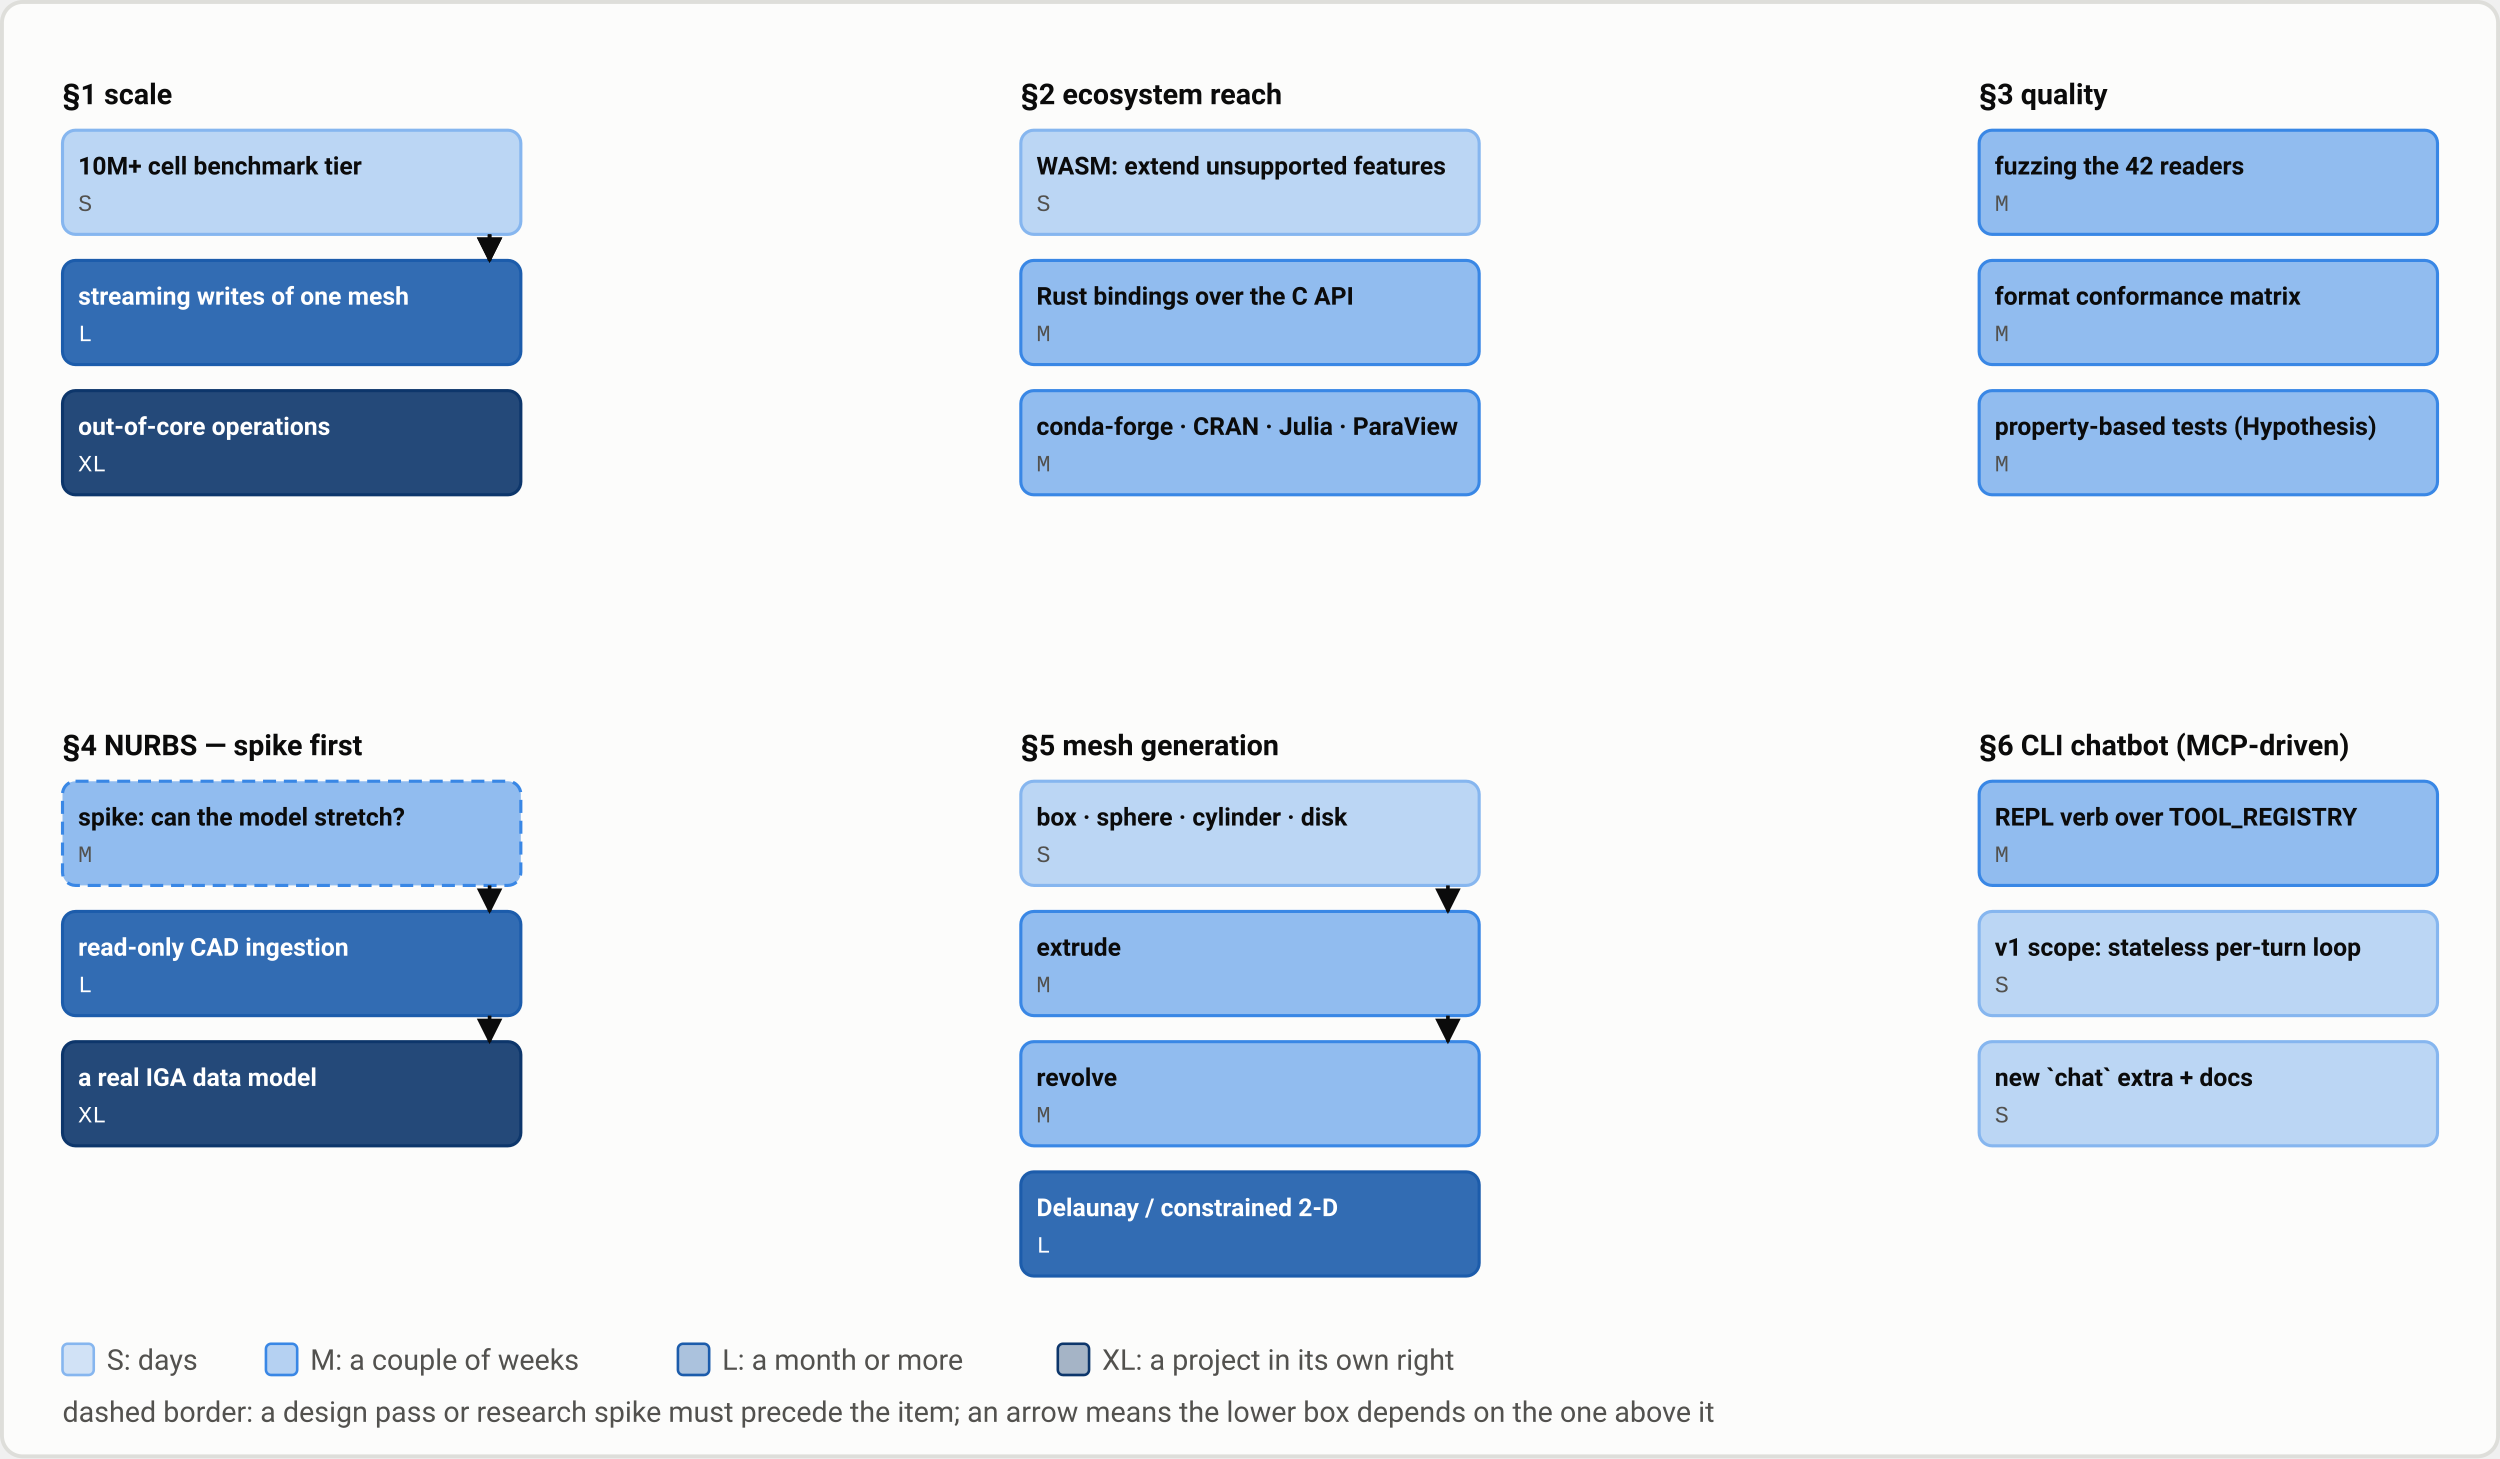
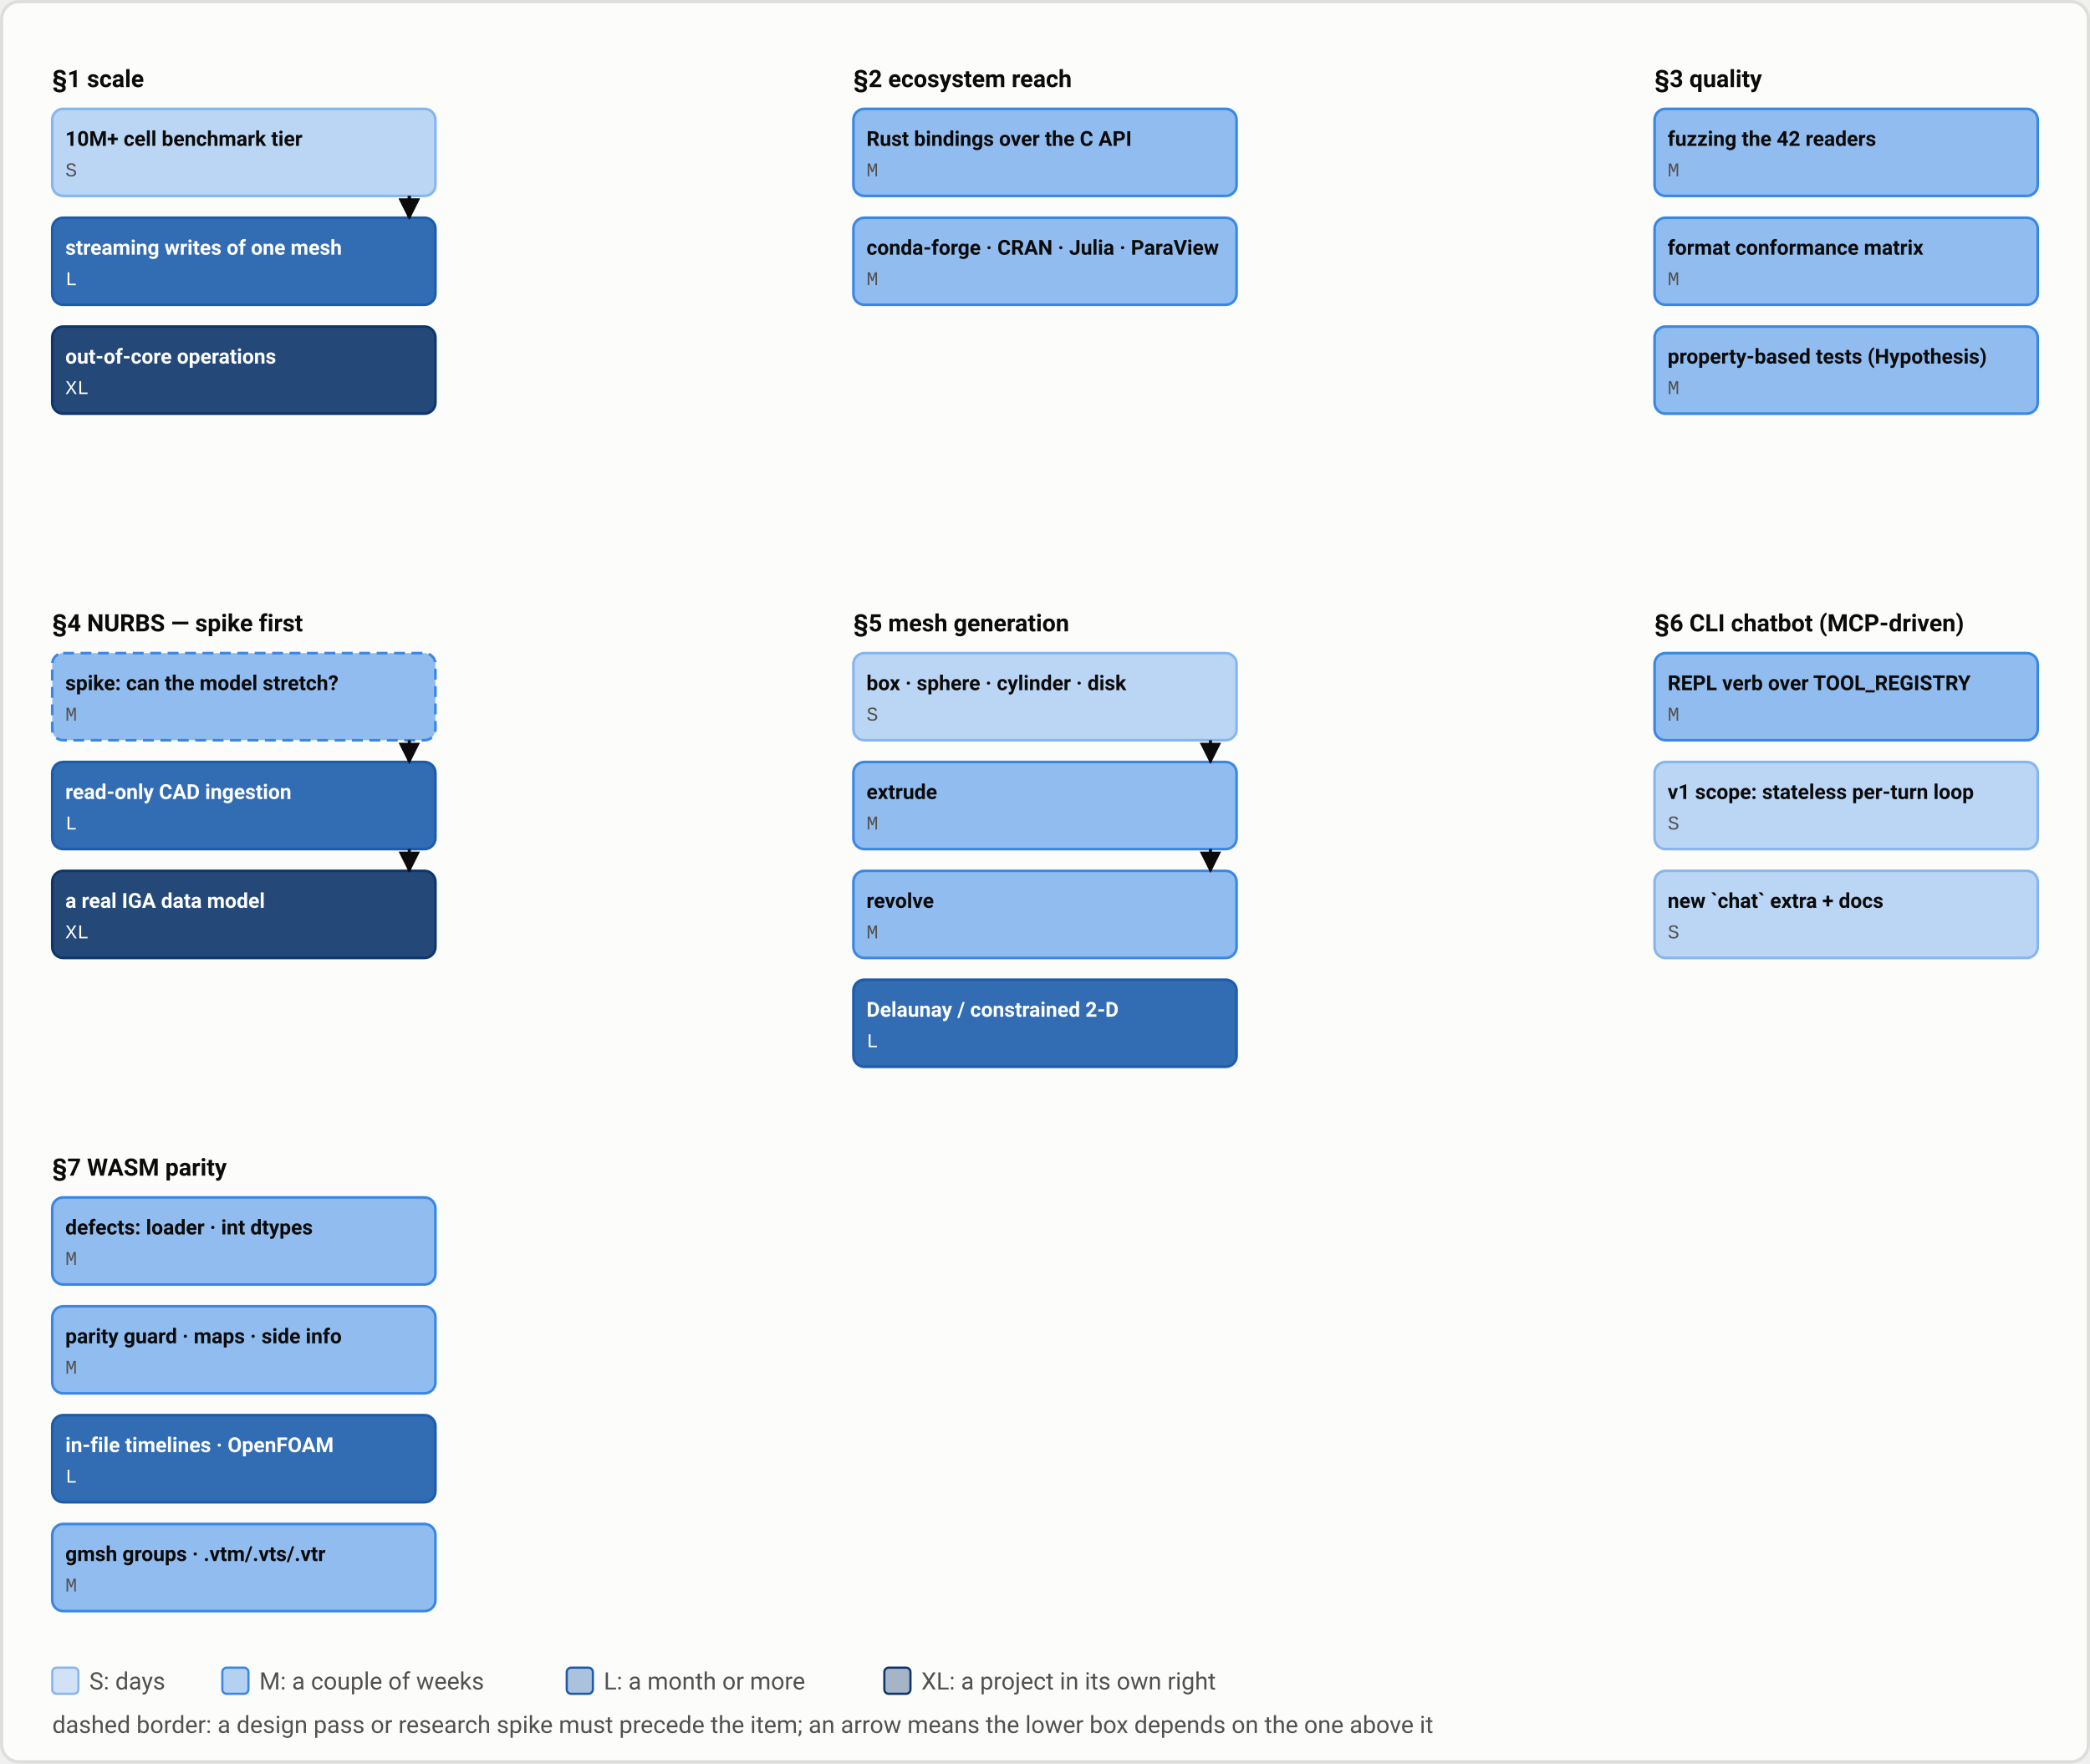
- <svg xmlns="http://www.w3.org/2000/svg" viewBox="0 0 960 560" width="960" height="560" font-family="system-ui, -apple-system, 'Segoe UI', Roboto, sans-serif" role="img" aria-label="The roadmap at a glance: open items by theme, shaded by effort, with their dependencies">
+ <svg xmlns="http://www.w3.org/2000/svg" viewBox="0 0 960 810" width="960" height="810" font-family="system-ui, -apple-system, 'Segoe UI', Roboto, sans-serif" role="img" aria-label="The roadmap at a glance: open items by theme, shaded by effort, with their dependencies">
  <defs>
    <marker id="arrow-0b0b0b" viewBox="0 0 10 10" refX="9" refY="5" markerWidth="7" markerHeight="7" orient="auto-start-reverse">
      <path d="M 0 0 L 10 5 L 0 10 z" fill="#0b0b0b" />
    </marker>
  </defs>
-   <rect x="0.75" y="0.75" width="958.5" height="558.5" rx="8" fill="#fcfcfb" stroke="#dededa" stroke-width="1.5" />
+   <rect x="0.75" y="0.75" width="958.5" height="808.5" rx="8" fill="#fcfcfb" stroke="#dededa" stroke-width="1.5" />
  <text x="24" y="40" font-family="system-ui, -apple-system, 'Segoe UI', Roboto, sans-serif" font-size="11" font-weight="700" fill="#0b0b0b">§1 scale</text>
  <rect x="24" y="50" width="176" height="40" rx="5" fill="#86b6ef" fill-opacity="0.55" stroke="#86b6ef" stroke-width="1.2" />
  <text x="30" y="67" font-family="system-ui, -apple-system, 'Segoe UI', Roboto, sans-serif" font-size="9.5" font-weight="600" fill="#0b0b0b">10M+ cell benchmark tier</text>
  <text x="30" y="81" font-family="ui-monospace, SFMono-Regular, Menlo, Consolas, 'Liberation Mono', monospace" font-size="9" fill="#52514e">S</text>
  <rect x="24" y="100" width="176" height="40" rx="5" fill="#1c5cab" fill-opacity="0.9" stroke="#1c5cab" stroke-width="1.2" />
  <text x="30" y="117" font-family="system-ui, -apple-system, 'Segoe UI', Roboto, sans-serif" font-size="9.5" font-weight="600" fill="#ffffff">streaming writes of one mesh</text>
  <text x="30" y="131" font-family="ui-monospace, SFMono-Regular, Menlo, Consolas, 'Liberation Mono', monospace" font-size="9" fill="#ffffff">L</text>
  <rect x="24" y="150" width="176" height="40" rx="5" fill="#0d366b" fill-opacity="0.9" stroke="#0d366b" stroke-width="1.2" />
  <text x="30" y="167" font-family="system-ui, -apple-system, 'Segoe UI', Roboto, sans-serif" font-size="9.5" font-weight="600" fill="#ffffff">out-of-core operations</text>
  <text x="30" y="181" font-family="ui-monospace, SFMono-Regular, Menlo, Consolas, 'Liberation Mono', monospace" font-size="9" fill="#ffffff">XL</text>
  <line x1="188" y1="90" x2="188" y2="100" stroke="#0b0b0b" stroke-width="1.4" marker-end="url(#arrow-0b0b0b)" />
  <line x1="188" y1="90" x2="188" y2="100" stroke="#0b0b0b" stroke-width="1.4" marker-end="url(#arrow-0b0b0b)" />
  <text x="392" y="40" font-family="system-ui, -apple-system, 'Segoe UI', Roboto, sans-serif" font-size="11" font-weight="700" fill="#0b0b0b">§2 ecosystem reach</text>
-   <rect x="392" y="50" width="176" height="40" rx="5" fill="#86b6ef" fill-opacity="0.55" stroke="#86b6ef" stroke-width="1.2" />
-   <text x="398" y="67" font-family="system-ui, -apple-system, 'Segoe UI', Roboto, sans-serif" font-size="9.5" font-weight="600" fill="#0b0b0b">WASM: extend unsupported features</text>
-   <text x="398" y="81" font-family="ui-monospace, SFMono-Regular, Menlo, Consolas, 'Liberation Mono', monospace" font-size="9" fill="#52514e">S</text>
+   <rect x="392" y="50" width="176" height="40" rx="5" fill="#3987e5" fill-opacity="0.55" stroke="#3987e5" stroke-width="1.2" />
+   <text x="398" y="67" font-family="system-ui, -apple-system, 'Segoe UI', Roboto, sans-serif" font-size="9.5" font-weight="600" fill="#0b0b0b">Rust bindings over the C API</text>
+   <text x="398" y="81" font-family="ui-monospace, SFMono-Regular, Menlo, Consolas, 'Liberation Mono', monospace" font-size="9" fill="#52514e">M</text>
  <rect x="392" y="100" width="176" height="40" rx="5" fill="#3987e5" fill-opacity="0.55" stroke="#3987e5" stroke-width="1.2" />
-   <text x="398" y="117" font-family="system-ui, -apple-system, 'Segoe UI', Roboto, sans-serif" font-size="9.5" font-weight="600" fill="#0b0b0b">Rust bindings over the C API</text>
+   <text x="398" y="117" font-family="system-ui, -apple-system, 'Segoe UI', Roboto, sans-serif" font-size="9.5" font-weight="600" fill="#0b0b0b">conda-forge · CRAN · Julia · ParaView</text>
  <text x="398" y="131" font-family="ui-monospace, SFMono-Regular, Menlo, Consolas, 'Liberation Mono', monospace" font-size="9" fill="#52514e">M</text>
-   <rect x="392" y="150" width="176" height="40" rx="5" fill="#3987e5" fill-opacity="0.55" stroke="#3987e5" stroke-width="1.2" />
-   <text x="398" y="167" font-family="system-ui, -apple-system, 'Segoe UI', Roboto, sans-serif" font-size="9.5" font-weight="600" fill="#0b0b0b">conda-forge · CRAN · Julia · ParaView</text>
-   <text x="398" y="181" font-family="ui-monospace, SFMono-Regular, Menlo, Consolas, 'Liberation Mono', monospace" font-size="9" fill="#52514e">M</text>
  <text x="760" y="40" font-family="system-ui, -apple-system, 'Segoe UI', Roboto, sans-serif" font-size="11" font-weight="700" fill="#0b0b0b">§3 quality</text>
  <rect x="760" y="50" width="176" height="40" rx="5" fill="#3987e5" fill-opacity="0.55" stroke="#3987e5" stroke-width="1.2" />
  <text x="766" y="67" font-family="system-ui, -apple-system, 'Segoe UI', Roboto, sans-serif" font-size="9.5" font-weight="600" fill="#0b0b0b">fuzzing the 42 readers</text>
  <text x="766" y="81" font-family="ui-monospace, SFMono-Regular, Menlo, Consolas, 'Liberation Mono', monospace" font-size="9" fill="#52514e">M</text>
  <rect x="760" y="100" width="176" height="40" rx="5" fill="#3987e5" fill-opacity="0.55" stroke="#3987e5" stroke-width="1.2" />
  <text x="766" y="117" font-family="system-ui, -apple-system, 'Segoe UI', Roboto, sans-serif" font-size="9.5" font-weight="600" fill="#0b0b0b">format conformance matrix</text>
  <text x="766" y="131" font-family="ui-monospace, SFMono-Regular, Menlo, Consolas, 'Liberation Mono', monospace" font-size="9" fill="#52514e">M</text>
  <rect x="760" y="150" width="176" height="40" rx="5" fill="#3987e5" fill-opacity="0.55" stroke="#3987e5" stroke-width="1.2" />
  <text x="766" y="167" font-family="system-ui, -apple-system, 'Segoe UI', Roboto, sans-serif" font-size="9.5" font-weight="600" fill="#0b0b0b">property-based tests (Hypothesis)</text>
  <text x="766" y="181" font-family="ui-monospace, SFMono-Regular, Menlo, Consolas, 'Liberation Mono', monospace" font-size="9" fill="#52514e">M</text>
  <text x="24" y="290" font-family="system-ui, -apple-system, 'Segoe UI', Roboto, sans-serif" font-size="11" font-weight="700" fill="#0b0b0b">§4 NURBS — spike first</text>
  <rect x="24" y="300" width="176" height="40" rx="5" fill="#3987e5" fill-opacity="0.55" stroke="#3987e5" stroke-width="1.2" stroke-dasharray="5 3" />
  <text x="30" y="317" font-family="system-ui, -apple-system, 'Segoe UI', Roboto, sans-serif" font-size="9.5" font-weight="600" fill="#0b0b0b">spike: can the model stretch?</text>
  <text x="30" y="331" font-family="ui-monospace, SFMono-Regular, Menlo, Consolas, 'Liberation Mono', monospace" font-size="9" fill="#52514e">M</text>
  <rect x="24" y="350" width="176" height="40" rx="5" fill="#1c5cab" fill-opacity="0.9" stroke="#1c5cab" stroke-width="1.2" />
  <text x="30" y="367" font-family="system-ui, -apple-system, 'Segoe UI', Roboto, sans-serif" font-size="9.5" font-weight="600" fill="#ffffff">read-only CAD ingestion</text>
  <text x="30" y="381" font-family="ui-monospace, SFMono-Regular, Menlo, Consolas, 'Liberation Mono', monospace" font-size="9" fill="#ffffff">L</text>
  <rect x="24" y="400" width="176" height="40" rx="5" fill="#0d366b" fill-opacity="0.9" stroke="#0d366b" stroke-width="1.2" />
  <text x="30" y="417" font-family="system-ui, -apple-system, 'Segoe UI', Roboto, sans-serif" font-size="9.5" font-weight="600" fill="#ffffff">a real IGA data model</text>
  <text x="30" y="431" font-family="ui-monospace, SFMono-Regular, Menlo, Consolas, 'Liberation Mono', monospace" font-size="9" fill="#ffffff">XL</text>
  <line x1="188" y1="340" x2="188" y2="350" stroke="#0b0b0b" stroke-width="1.4" marker-end="url(#arrow-0b0b0b)" />
  <line x1="188" y1="390" x2="188" y2="400" stroke="#0b0b0b" stroke-width="1.4" marker-end="url(#arrow-0b0b0b)" />
  <text x="392" y="290" font-family="system-ui, -apple-system, 'Segoe UI', Roboto, sans-serif" font-size="11" font-weight="700" fill="#0b0b0b">§5 mesh generation</text>
  <rect x="392" y="300" width="176" height="40" rx="5" fill="#86b6ef" fill-opacity="0.55" stroke="#86b6ef" stroke-width="1.2" />
  <text x="398" y="317" font-family="system-ui, -apple-system, 'Segoe UI', Roboto, sans-serif" font-size="9.5" font-weight="600" fill="#0b0b0b">box · sphere · cylinder · disk</text>
  <text x="398" y="331" font-family="ui-monospace, SFMono-Regular, Menlo, Consolas, 'Liberation Mono', monospace" font-size="9" fill="#52514e">S</text>
  <rect x="392" y="350" width="176" height="40" rx="5" fill="#3987e5" fill-opacity="0.55" stroke="#3987e5" stroke-width="1.2" />
  <text x="398" y="367" font-family="system-ui, -apple-system, 'Segoe UI', Roboto, sans-serif" font-size="9.5" font-weight="600" fill="#0b0b0b">extrude</text>
  <text x="398" y="381" font-family="ui-monospace, SFMono-Regular, Menlo, Consolas, 'Liberation Mono', monospace" font-size="9" fill="#52514e">M</text>
  <rect x="392" y="400" width="176" height="40" rx="5" fill="#3987e5" fill-opacity="0.55" stroke="#3987e5" stroke-width="1.2" />
  <text x="398" y="417" font-family="system-ui, -apple-system, 'Segoe UI', Roboto, sans-serif" font-size="9.5" font-weight="600" fill="#0b0b0b">revolve</text>
  <text x="398" y="431" font-family="ui-monospace, SFMono-Regular, Menlo, Consolas, 'Liberation Mono', monospace" font-size="9" fill="#52514e">M</text>
  <rect x="392" y="450" width="176" height="40" rx="5" fill="#1c5cab" fill-opacity="0.9" stroke="#1c5cab" stroke-width="1.2" />
  <text x="398" y="467" font-family="system-ui, -apple-system, 'Segoe UI', Roboto, sans-serif" font-size="9.5" font-weight="600" fill="#ffffff">Delaunay / constrained 2-D</text>
  <text x="398" y="481" font-family="ui-monospace, SFMono-Regular, Menlo, Consolas, 'Liberation Mono', monospace" font-size="9" fill="#ffffff">L</text>
  <line x1="556" y1="340" x2="556" y2="350" stroke="#0b0b0b" stroke-width="1.4" marker-end="url(#arrow-0b0b0b)" />
  <line x1="556" y1="390" x2="556" y2="400" stroke="#0b0b0b" stroke-width="1.4" marker-end="url(#arrow-0b0b0b)" />
  <text x="760" y="290" font-family="system-ui, -apple-system, 'Segoe UI', Roboto, sans-serif" font-size="11" font-weight="700" fill="#0b0b0b">§6 CLI chatbot (MCP-driven)</text>
  <rect x="760" y="300" width="176" height="40" rx="5" fill="#3987e5" fill-opacity="0.55" stroke="#3987e5" stroke-width="1.2" />
  <text x="766" y="317" font-family="system-ui, -apple-system, 'Segoe UI', Roboto, sans-serif" font-size="9.5" font-weight="600" fill="#0b0b0b">REPL verb over TOOL_REGISTRY</text>
  <text x="766" y="331" font-family="ui-monospace, SFMono-Regular, Menlo, Consolas, 'Liberation Mono', monospace" font-size="9" fill="#52514e">M</text>
  <rect x="760" y="350" width="176" height="40" rx="5" fill="#86b6ef" fill-opacity="0.55" stroke="#86b6ef" stroke-width="1.2" />
  <text x="766" y="367" font-family="system-ui, -apple-system, 'Segoe UI', Roboto, sans-serif" font-size="9.5" font-weight="600" fill="#0b0b0b">v1 scope: stateless per-turn loop</text>
  <text x="766" y="381" font-family="ui-monospace, SFMono-Regular, Menlo, Consolas, 'Liberation Mono', monospace" font-size="9" fill="#52514e">S</text>
  <rect x="760" y="400" width="176" height="40" rx="5" fill="#86b6ef" fill-opacity="0.55" stroke="#86b6ef" stroke-width="1.2" />
  <text x="766" y="417" font-family="system-ui, -apple-system, 'Segoe UI', Roboto, sans-serif" font-size="9.5" font-weight="600" fill="#0b0b0b">new `chat` extra + docs</text>
  <text x="766" y="431" font-family="ui-monospace, SFMono-Regular, Menlo, Consolas, 'Liberation Mono', monospace" font-size="9" fill="#52514e">S</text>
-   <rect x="24" y="516" width="12" height="12" rx="2" fill="#86b6ef" fill-opacity="0.36" stroke="#86b6ef" stroke-width="1" />
-   <text x="41" y="526" font-family="system-ui, -apple-system, 'Segoe UI', Roboto, sans-serif" font-size="11" fill="#52514e">S: days</text>
-   <rect x="102.12" y="516" width="12" height="12" rx="2" fill="#3987e5" fill-opacity="0.36" stroke="#3987e5" stroke-width="1" />
-   <text x="119.12" y="526" font-family="system-ui, -apple-system, 'Segoe UI', Roboto, sans-serif" font-size="11" fill="#52514e">M: a couple of weeks</text>
-   <rect x="260.32" y="516" width="12" height="12" rx="2" fill="#1c5cab" fill-opacity="0.36" stroke="#1c5cab" stroke-width="1" />
-   <text x="277.32" y="526" font-family="system-ui, -apple-system, 'Segoe UI', Roboto, sans-serif" font-size="11" fill="#52514e">L: a month or more</text>
-   <rect x="406.2" y="516" width="12" height="12" rx="2" fill="#0d366b" fill-opacity="0.36" stroke="#0d366b" stroke-width="1" />
-   <text x="423.2" y="526" font-family="system-ui, -apple-system, 'Segoe UI', Roboto, sans-serif" font-size="11" fill="#52514e">XL: a project in its own right</text>
-   <text x="24" y="546" font-family="system-ui, -apple-system, 'Segoe UI', Roboto, sans-serif" font-size="11" fill="#52514e">dashed border: a design pass or research spike must precede the item; an arrow means the lower box depends on the one above it</text>
+   <text x="24" y="540" font-family="system-ui, -apple-system, 'Segoe UI', Roboto, sans-serif" font-size="11" font-weight="700" fill="#0b0b0b">§7 WASM parity</text>
+   <rect x="24" y="550" width="176" height="40" rx="5" fill="#3987e5" fill-opacity="0.55" stroke="#3987e5" stroke-width="1.2" />
+   <text x="30" y="567" font-family="system-ui, -apple-system, 'Segoe UI', Roboto, sans-serif" font-size="9.5" font-weight="600" fill="#0b0b0b">defects: loader · int dtypes</text>
+   <text x="30" y="581" font-family="ui-monospace, SFMono-Regular, Menlo, Consolas, 'Liberation Mono', monospace" font-size="9" fill="#52514e">M</text>
+   <rect x="24" y="600" width="176" height="40" rx="5" fill="#3987e5" fill-opacity="0.55" stroke="#3987e5" stroke-width="1.2" />
+   <text x="30" y="617" font-family="system-ui, -apple-system, 'Segoe UI', Roboto, sans-serif" font-size="9.5" font-weight="600" fill="#0b0b0b">parity guard · maps · side info</text>
+   <text x="30" y="631" font-family="ui-monospace, SFMono-Regular, Menlo, Consolas, 'Liberation Mono', monospace" font-size="9" fill="#52514e">M</text>
+   <rect x="24" y="650" width="176" height="40" rx="5" fill="#1c5cab" fill-opacity="0.9" stroke="#1c5cab" stroke-width="1.2" />
+   <text x="30" y="667" font-family="system-ui, -apple-system, 'Segoe UI', Roboto, sans-serif" font-size="9.5" font-weight="600" fill="#ffffff">in-file timelines · OpenFOAM</text>
+   <text x="30" y="681" font-family="ui-monospace, SFMono-Regular, Menlo, Consolas, 'Liberation Mono', monospace" font-size="9" fill="#ffffff">L</text>
+   <rect x="24" y="700" width="176" height="40" rx="5" fill="#3987e5" fill-opacity="0.55" stroke="#3987e5" stroke-width="1.2" />
+   <text x="30" y="717" font-family="system-ui, -apple-system, 'Segoe UI', Roboto, sans-serif" font-size="9.5" font-weight="600" fill="#0b0b0b">gmsh groups · .vtm/.vts/.vtr</text>
+   <text x="30" y="731" font-family="ui-monospace, SFMono-Regular, Menlo, Consolas, 'Liberation Mono', monospace" font-size="9" fill="#52514e">M</text>
+   <rect x="24" y="766" width="12" height="12" rx="2" fill="#86b6ef" fill-opacity="0.36" stroke="#86b6ef" stroke-width="1" />
+   <text x="41" y="776" font-family="system-ui, -apple-system, 'Segoe UI', Roboto, sans-serif" font-size="11" fill="#52514e">S: days</text>
+   <rect x="102.12" y="766" width="12" height="12" rx="2" fill="#3987e5" fill-opacity="0.36" stroke="#3987e5" stroke-width="1" />
+   <text x="119.12" y="776" font-family="system-ui, -apple-system, 'Segoe UI', Roboto, sans-serif" font-size="11" fill="#52514e">M: a couple of weeks</text>
+   <rect x="260.32" y="766" width="12" height="12" rx="2" fill="#1c5cab" fill-opacity="0.36" stroke="#1c5cab" stroke-width="1" />
+   <text x="277.32" y="776" font-family="system-ui, -apple-system, 'Segoe UI', Roboto, sans-serif" font-size="11" fill="#52514e">L: a month or more</text>
+   <rect x="406.2" y="766" width="12" height="12" rx="2" fill="#0d366b" fill-opacity="0.36" stroke="#0d366b" stroke-width="1" />
+   <text x="423.2" y="776" font-family="system-ui, -apple-system, 'Segoe UI', Roboto, sans-serif" font-size="11" fill="#52514e">XL: a project in its own right</text>
+   <text x="24" y="796" font-family="system-ui, -apple-system, 'Segoe UI', Roboto, sans-serif" font-size="11" fill="#52514e">dashed border: a design pass or research spike must precede the item; an arrow means the lower box depends on the one above it</text>
</svg>
